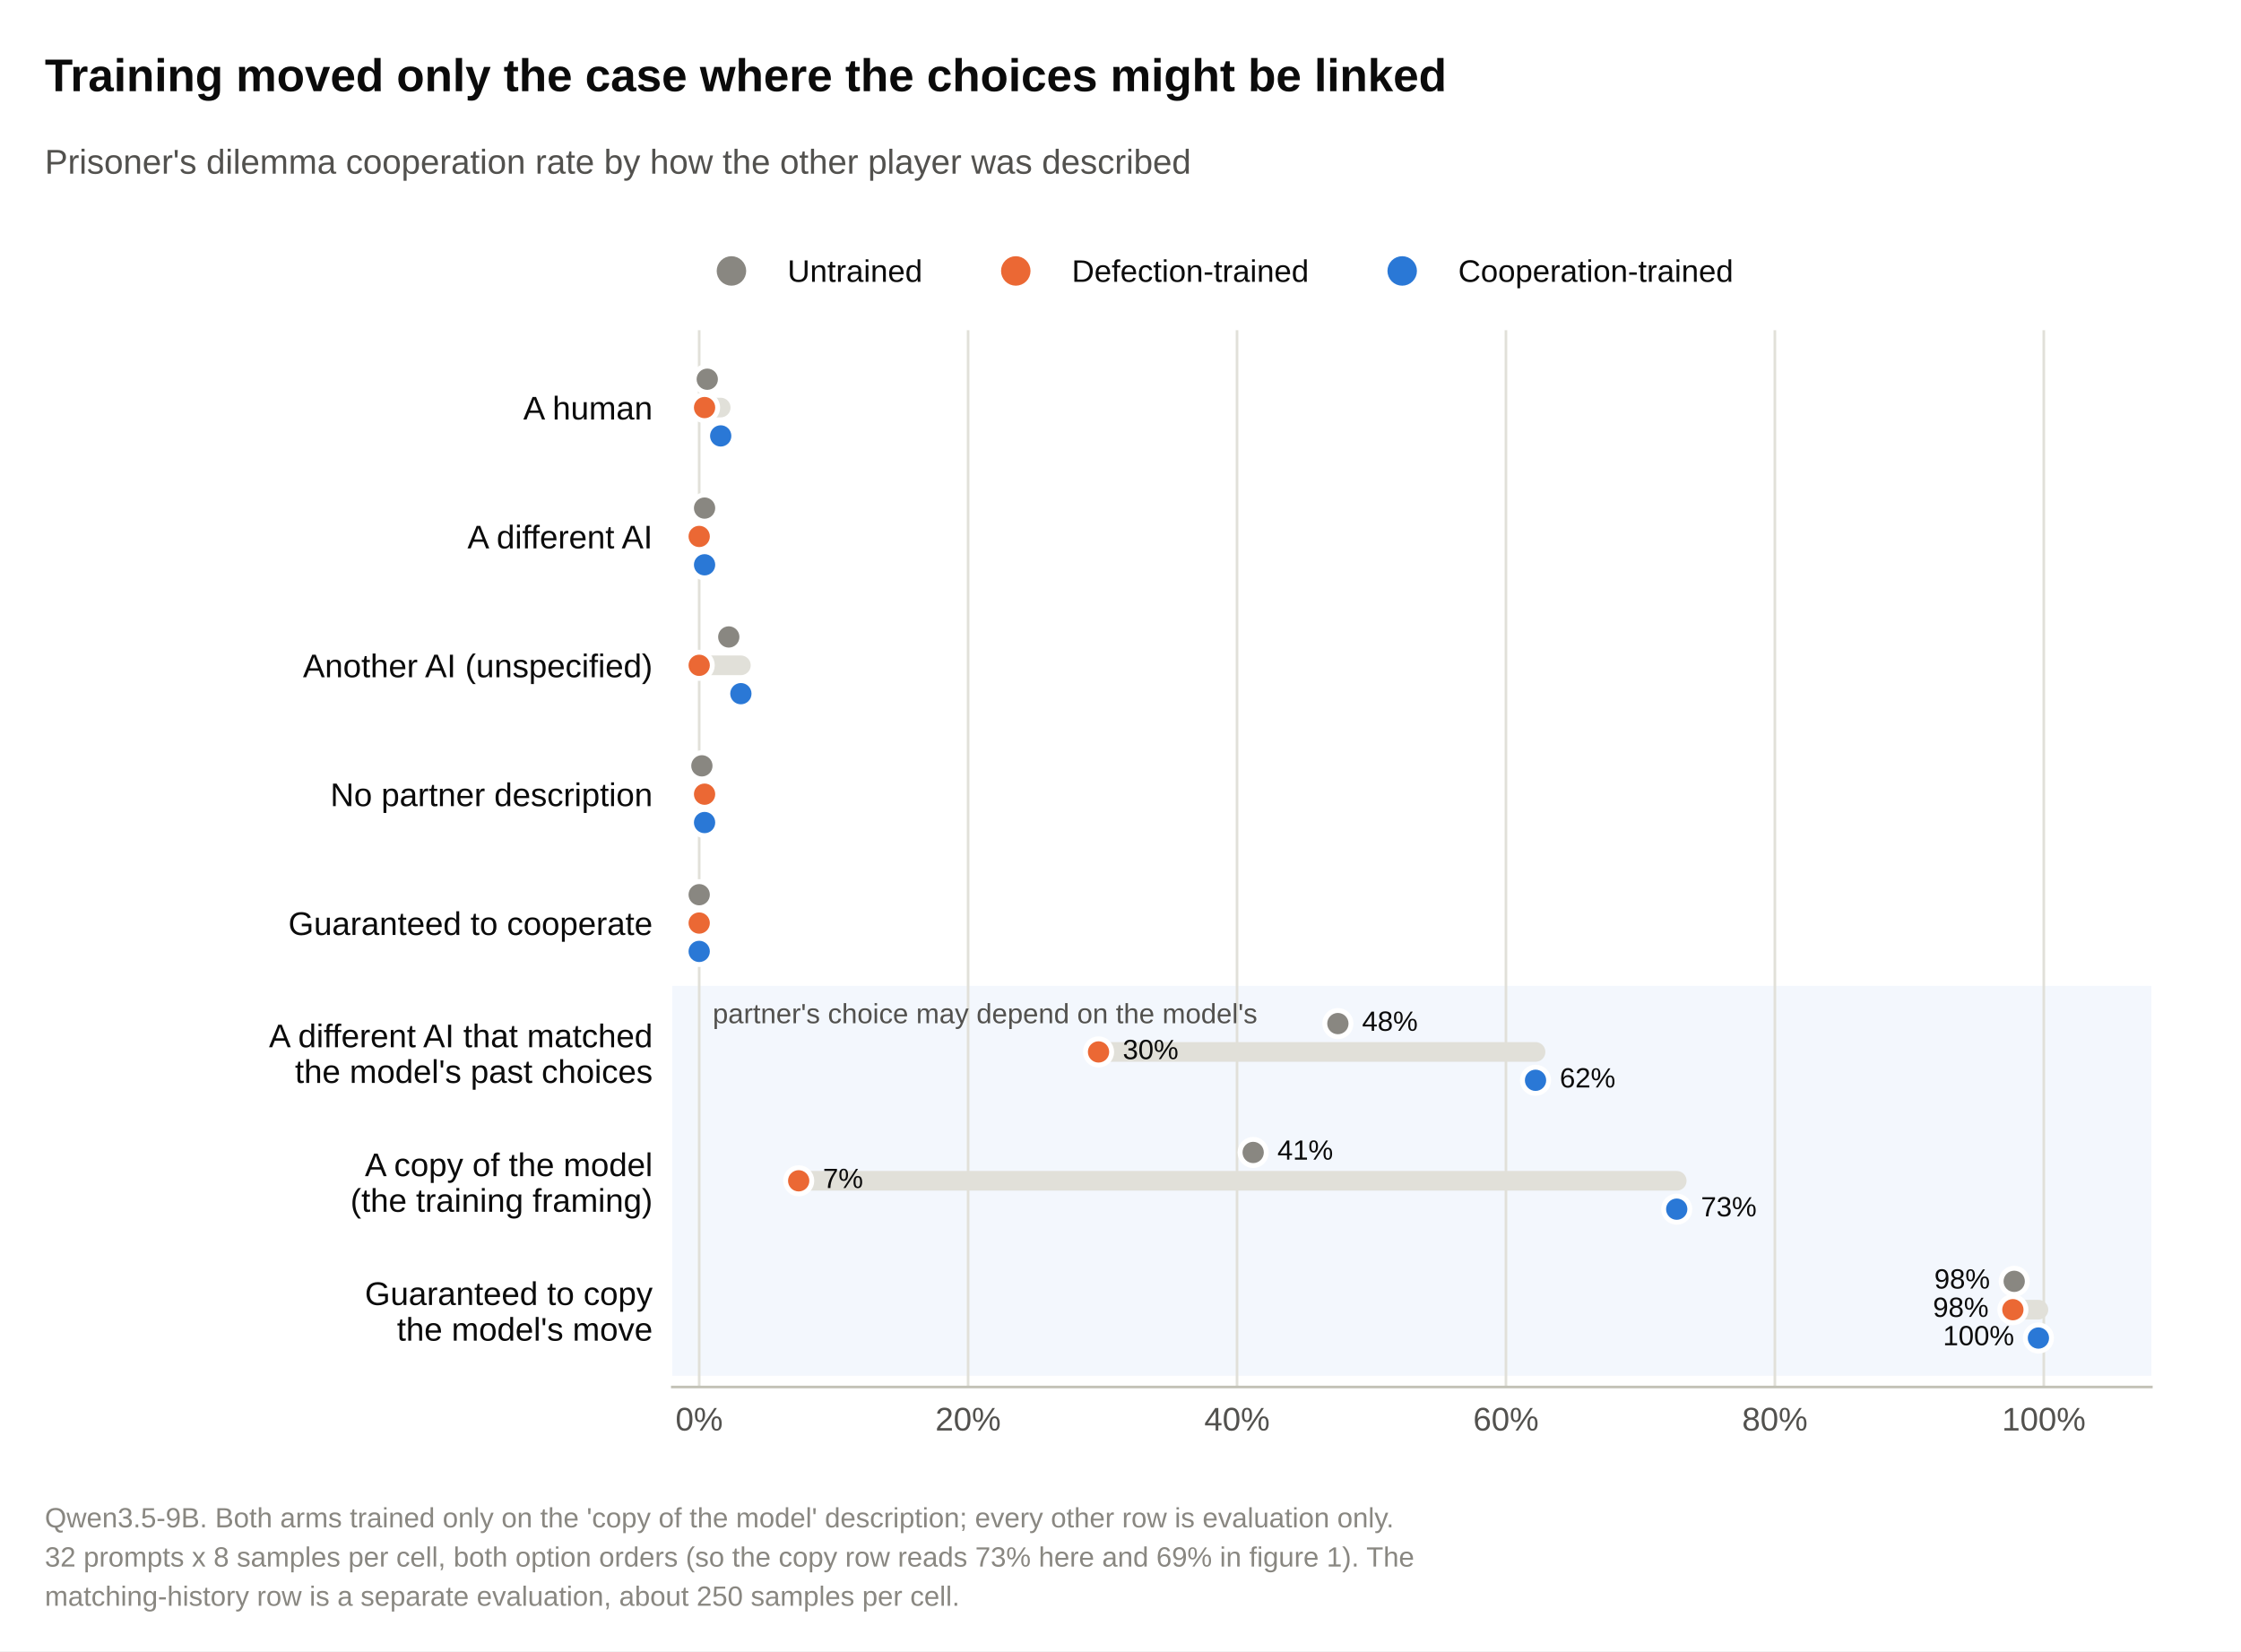
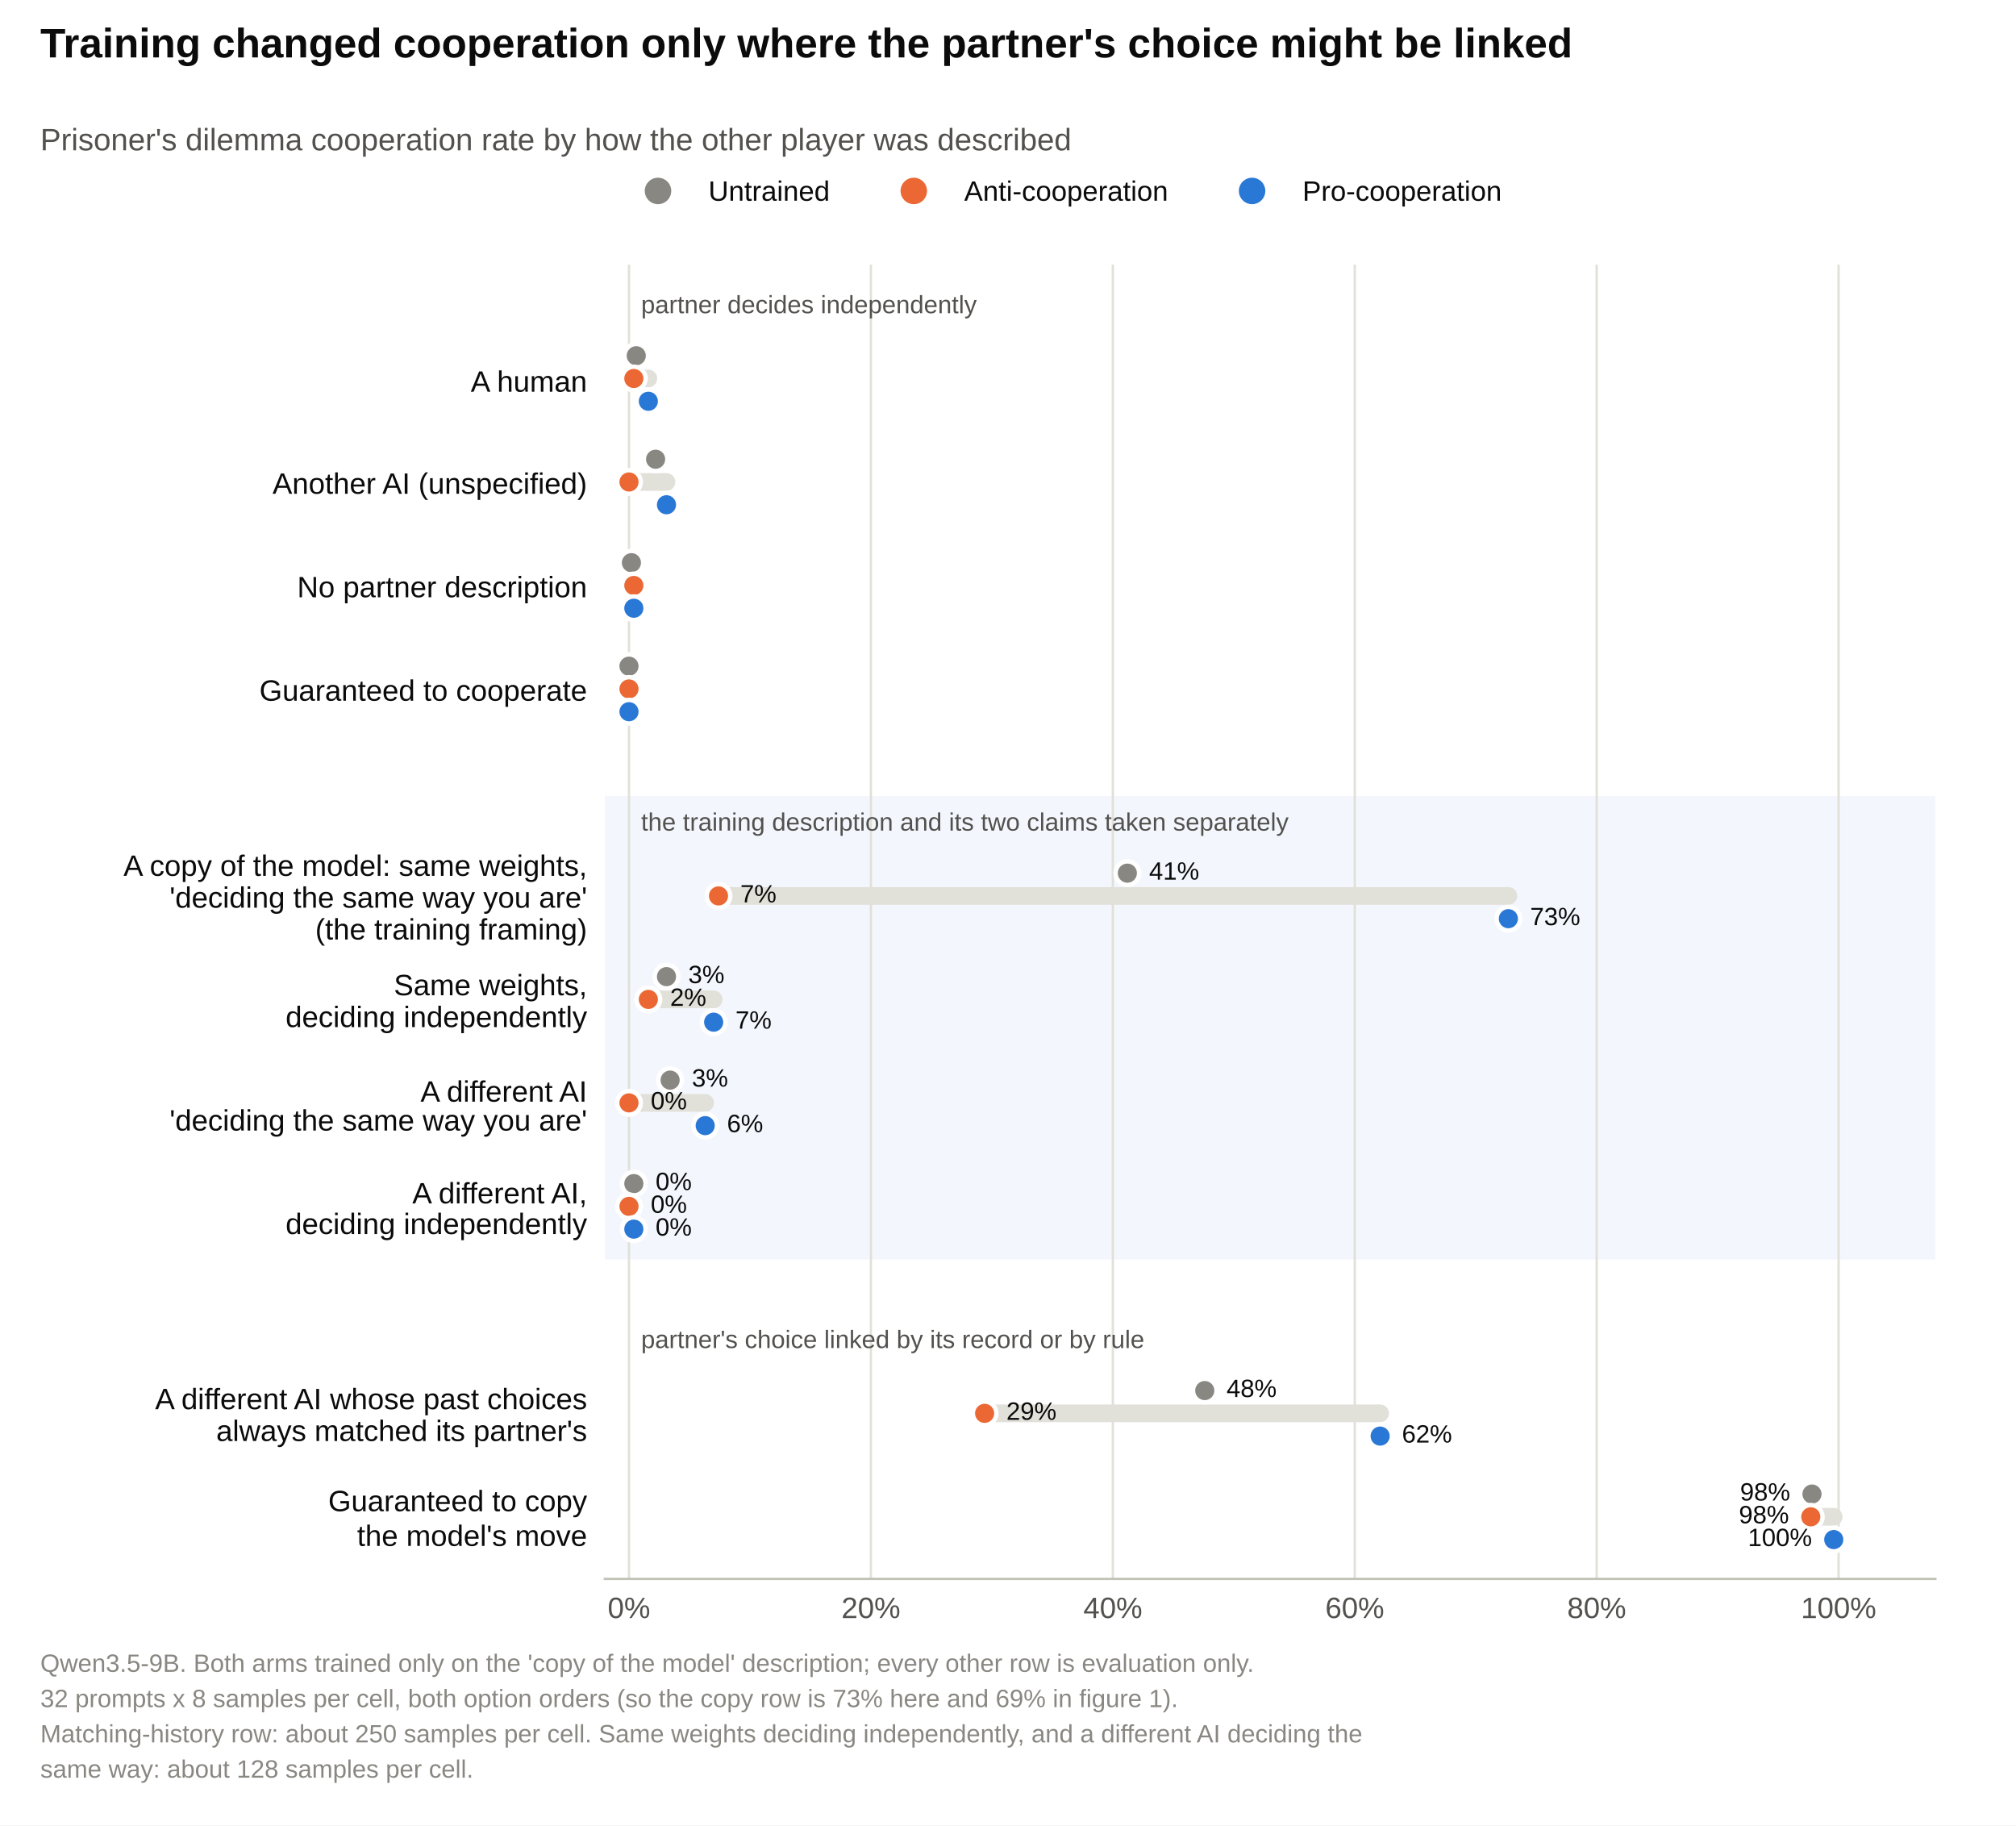
- <svg xmlns="http://www.w3.org/2000/svg" xmlns:xlink="http://www.w3.org/1999/xlink" width="684pt" height="504pt" viewBox="0 0 684 504" version="1.1">
+ <svg xmlns="http://www.w3.org/2000/svg" xmlns:xlink="http://www.w3.org/1999/xlink" width="684pt" height="619.2pt" viewBox="0 0 684 619.2" version="1.1">
  <defs>
    <style type="text/css">*{stroke-linejoin: round; stroke-linecap: butt}</style>
  </defs>
  <g id="figure_1">
    <g id="patch_1">
-       <path d="M 0 504  L 684 504  L 684 0  L 0 0  z " style="fill: #ffffff" />
+       <path d="M 0 619.2  L 684 619.2  L 684 0  L 0 0  z " style="fill: #ffffff" />
    </g>
    <g id="axes_1">
      <g id="patch_2">
-         <path d="M 205.2 423.36  L 656.64 423.36  L 656.64 100.8  L 205.2 100.8  z " style="fill: #ffffff" />
+         <path d="M 205.2 535.608  L 656.64 535.608  L 656.64 89.784  L 205.2 89.784  z " style="fill: #ffffff" />
      </g>
      <g id="patch_3">
-         <path d="M 205.2 301.417  L 656.64 301.417  L 656.64 419.426  L 205.2 419.426  z " clip-path="url(#p12d7ed02b1)" style="fill: #f3f7fd; stroke: #f3f7fd; stroke-linejoin: miter" />
+         <path d="M 205.2 270.571  L 656.64 270.571  L 656.64 426.785  L 205.2 426.785  z " clip-path="url(#pb800f16147)" style="fill: #f3f7fd; stroke: #f3f7fd; stroke-linejoin: miter" />
      </g>
      <g id="matplotlib.axis_1">
        <g id="xtick_1">
          <g id="line2d_1">
-             <path d="M 213.408 423.36  L 213.408 100.8  " clip-path="url(#p12d7ed02b1)" style="fill: none; stroke: #e1e0d9; stroke-width: 0.8; stroke-linecap: square" />
+             <path d="M 213.408 535.608  L 213.408 89.784  " clip-path="url(#pb800f16147)" style="fill: none; stroke: #e1e0d9; stroke-width: 0.8; stroke-linecap: square" />
          </g>
          <g id="line2d_2" />
          <g id="text_1">
-             <text style="font-size: 10px; font-family: 'Liberation Sans'; text-anchor: middle; fill: #52514e" x="213.408" y="436.64" transform="rotate(-0 213.408 436.6403)">0%</text>
+             <text style="font-size: 10px; font-family: 'Liberation Sans'; text-anchor: middle; fill: #52514e" x="213.408" y="548.888" transform="rotate(-0 213.408 548.8883)">0%</text>
          </g>
        </g>
        <g id="xtick_2">
          <g id="line2d_3">
-             <path d="M 295.488 423.36  L 295.488 100.8  " clip-path="url(#p12d7ed02b1)" style="fill: none; stroke: #e1e0d9; stroke-width: 0.8; stroke-linecap: square" />
+             <path d="M 295.488 535.608  L 295.488 89.784  " clip-path="url(#pb800f16147)" style="fill: none; stroke: #e1e0d9; stroke-width: 0.8; stroke-linecap: square" />
          </g>
          <g id="line2d_4" />
          <g id="text_2">
-             <text style="font-size: 10px; font-family: 'Liberation Sans'; text-anchor: middle; fill: #52514e" x="295.488" y="436.64" transform="rotate(-0 295.488 436.6403)">20%</text>
+             <text style="font-size: 10px; font-family: 'Liberation Sans'; text-anchor: middle; fill: #52514e" x="295.488" y="548.888" transform="rotate(-0 295.488 548.8883)">20%</text>
          </g>
        </g>
        <g id="xtick_3">
          <g id="line2d_5">
-             <path d="M 377.568 423.36  L 377.568 100.8  " clip-path="url(#p12d7ed02b1)" style="fill: none; stroke: #e1e0d9; stroke-width: 0.8; stroke-linecap: square" />
+             <path d="M 377.568 535.608  L 377.568 89.784  " clip-path="url(#pb800f16147)" style="fill: none; stroke: #e1e0d9; stroke-width: 0.8; stroke-linecap: square" />
          </g>
          <g id="line2d_6" />
          <g id="text_3">
-             <text style="font-size: 10px; font-family: 'Liberation Sans'; text-anchor: middle; fill: #52514e" x="377.568" y="436.64" transform="rotate(-0 377.568 436.6403)">40%</text>
+             <text style="font-size: 10px; font-family: 'Liberation Sans'; text-anchor: middle; fill: #52514e" x="377.568" y="548.888" transform="rotate(-0 377.568 548.8883)">40%</text>
          </g>
        </g>
        <g id="xtick_4">
          <g id="line2d_7">
-             <path d="M 459.648 423.36  L 459.648 100.8  " clip-path="url(#p12d7ed02b1)" style="fill: none; stroke: #e1e0d9; stroke-width: 0.8; stroke-linecap: square" />
+             <path d="M 459.648 535.608  L 459.648 89.784  " clip-path="url(#pb800f16147)" style="fill: none; stroke: #e1e0d9; stroke-width: 0.8; stroke-linecap: square" />
          </g>
          <g id="line2d_8" />
          <g id="text_4">
-             <text style="font-size: 10px; font-family: 'Liberation Sans'; text-anchor: middle; fill: #52514e" x="459.648" y="436.64" transform="rotate(-0 459.648 436.6403)">60%</text>
+             <text style="font-size: 10px; font-family: 'Liberation Sans'; text-anchor: middle; fill: #52514e" x="459.648" y="548.888" transform="rotate(-0 459.648 548.8883)">60%</text>
          </g>
        </g>
        <g id="xtick_5">
          <g id="line2d_9">
-             <path d="M 541.728 423.36  L 541.728 100.8  " clip-path="url(#p12d7ed02b1)" style="fill: none; stroke: #e1e0d9; stroke-width: 0.8; stroke-linecap: square" />
+             <path d="M 541.728 535.608  L 541.728 89.784  " clip-path="url(#pb800f16147)" style="fill: none; stroke: #e1e0d9; stroke-width: 0.8; stroke-linecap: square" />
          </g>
          <g id="line2d_10" />
          <g id="text_5">
-             <text style="font-size: 10px; font-family: 'Liberation Sans'; text-anchor: middle; fill: #52514e" x="541.728" y="436.64" transform="rotate(-0 541.728 436.6403)">80%</text>
+             <text style="font-size: 10px; font-family: 'Liberation Sans'; text-anchor: middle; fill: #52514e" x="541.728" y="548.888" transform="rotate(-0 541.728 548.8883)">80%</text>
          </g>
        </g>
        <g id="xtick_6">
          <g id="line2d_11">
-             <path d="M 623.808 423.36  L 623.808 100.8  " clip-path="url(#p12d7ed02b1)" style="fill: none; stroke: #e1e0d9; stroke-width: 0.8; stroke-linecap: square" />
+             <path d="M 623.808 535.608  L 623.808 89.784  " clip-path="url(#pb800f16147)" style="fill: none; stroke: #e1e0d9; stroke-width: 0.8; stroke-linecap: square" />
          </g>
          <g id="line2d_12" />
          <g id="text_6">
-             <text style="font-size: 10px; font-family: 'Liberation Sans'; text-anchor: middle; fill: #52514e" x="623.808" y="436.64" transform="rotate(-0 623.808 436.6403)">100%</text>
+             <text style="font-size: 10px; font-family: 'Liberation Sans'; text-anchor: middle; fill: #52514e" x="623.808" y="548.888" transform="rotate(-0 623.808 548.8883)">100%</text>
          </g>
        </g>
      </g>
      <g id="matplotlib.axis_2">
        <g id="ytick_1">
          <g id="line2d_13" />
          <g id="text_7">
-             <text style="font-size: 10px; font-family: 'Liberation Sans'; text-anchor: end; fill: #0b0b0b" x="199.2" y="128.042" transform="rotate(-0 199.2 128.0421)">A human</text>
+             <text style="font-size: 10px; font-family: 'Liberation Sans'; text-anchor: end; fill: #0b0b0b" x="199.2" y="132.884" transform="rotate(-0 199.2 132.8839)">A human</text>
          </g>
        </g>
        <g id="ytick_2">
          <g id="line2d_14" />
          <g id="text_8">
-             <text style="font-size: 10px; font-family: 'Liberation Sans'; text-anchor: end; fill: #0b0b0b" x="199.2" y="167.379" transform="rotate(-0 199.2 167.3787)">A different AI</text>
+             <text style="font-size: 10px; font-family: 'Liberation Sans'; text-anchor: end; fill: #0b0b0b" x="199.2" y="167.494" transform="rotate(-0 199.2 167.494)">Another AI (unspecified)</text>
          </g>
        </g>
        <g id="ytick_3">
          <g id="line2d_15" />
          <g id="text_9">
-             <text style="font-size: 10px; font-family: 'Liberation Sans'; text-anchor: end; fill: #0b0b0b" x="199.2" y="206.715" transform="rotate(-0 199.2 206.7153)">Another AI (unspecified)</text>
+             <text style="font-size: 10px; font-family: 'Liberation Sans'; text-anchor: end; fill: #0b0b0b" x="199.2" y="202.598" transform="rotate(-0 199.2 202.5983)">No partner description</text>
          </g>
        </g>
        <g id="ytick_4">
          <g id="line2d_16" />
          <g id="text_10">
-             <text style="font-size: 10px; font-family: 'Liberation Sans'; text-anchor: end; fill: #0b0b0b" x="199.2" y="246.052" transform="rotate(-0 199.2 246.0518)">No partner description</text>
+             <text style="font-size: 10px; font-family: 'Liberation Sans'; text-anchor: end; fill: #0b0b0b" x="199.2" y="237.703" transform="rotate(-0 199.2 237.7025)">Guaranteed to cooperate</text>
          </g>
        </g>
        <g id="ytick_5">
          <g id="line2d_17" />
          <g id="text_11">
-             <text style="font-size: 10px; font-family: 'Liberation Sans'; text-anchor: end; fill: #0b0b0b" x="199.2" y="285.388" transform="rotate(-0 199.2 285.3884)">Guaranteed to cooperate</text>
+             <text style="font-size: 10px; font-family: 'Liberation Sans'; fill: #0b0b0b" transform="translate(41.90469 297.1185)">A copy of the model: same weights,</text>
+             <text style="font-size: 10px; font-family: 'Liberation Sans'; fill: #0b0b0b" transform="translate(57.53437 307.911)">'deciding the same way you are'</text>
+             <text style="font-size: 10px; font-family: 'Liberation Sans'; fill: #0b0b0b" transform="translate(106.9469 318.7035)">(the training framing)</text>
          </g>
        </g>
        <g id="ytick_6">
          <g id="line2d_18" />
          <g id="text_12">
-             <text style="font-size: 10px; font-family: 'Liberation Sans'; fill: #0b0b0b" transform="translate(82.09375 319.6579)">A different AI that matched</text>
-             <text style="font-size: 10px; font-family: 'Liberation Sans'; fill: #0b0b0b" transform="translate(90.01719 330.5417)">the model's past choices</text>
+             <text style="font-size: 10px; font-family: 'Liberation Sans'; fill: #0b0b0b" transform="translate(133.6172 337.619)">Same weights,</text>
+             <text style="font-size: 10px; font-family: 'Liberation Sans'; fill: #0b0b0b" transform="translate(96.90313 348.4115)">deciding independently</text>
          </g>
        </g>
        <g id="ytick_7">
          <g id="line2d_19" />
          <g id="text_13">
-             <text style="font-size: 10px; font-family: 'Liberation Sans'; fill: #0b0b0b" transform="translate(111.3734 358.9945)">A copy of the model</text>
-             <text style="font-size: 10px; font-family: 'Liberation Sans'; fill: #0b0b0b" transform="translate(106.9469 369.8783)">(the training framing)</text>
+             <text style="font-size: 10px; font-family: 'Liberation Sans'; fill: #0b0b0b" transform="translate(142.6797 373.7116)">A different AI</text>
+             <text style="font-size: 10px; font-family: 'Liberation Sans'; fill: #0b0b0b" transform="translate(57.53437 383.5158)">'deciding the same way you are'</text>
          </g>
        </g>
        <g id="ytick_8">
          <g id="line2d_20" />
          <g id="text_14">
-             <text style="font-size: 10px; font-family: 'Liberation Sans'; fill: #0b0b0b" transform="translate(111.3703 398.331)">Guaranteed to copy</text>
-             <text style="font-size: 10px; font-family: 'Liberation Sans'; fill: #0b0b0b" transform="translate(121.1484 409.2148)">the model's move</text>
-           </g>
-         </g>
-       </g>
-       <g id="line2d_21">
-         <path d="M 215.05 124.402  L 219.974 124.402  " clip-path="url(#p12d7ed02b1)" style="fill: none; stroke: #e1e0d9; stroke-width: 6; stroke-linecap: round" />
-       </g>
-       <g id="line2d_22">
-         <path d="M 213.408 163.739  L 215.05 163.739  " clip-path="url(#p12d7ed02b1)" style="fill: none; stroke: #e1e0d9; stroke-width: 6; stroke-linecap: round" />
+             <text style="font-size: 10px; font-family: 'Liberation Sans'; fill: #0b0b0b" transform="translate(139.9016 408.2252)">A different AI,</text>
+             <text style="font-size: 10px; font-family: 'Liberation Sans'; fill: #0b0b0b" transform="translate(96.90313 418.62)">deciding independently</text>
+           </g>
+         </g>
+         <g id="ytick_9">
+           <g id="line2d_21" />
+           <g id="text_15">
+             <text style="font-size: 10px; font-family: 'Liberation Sans'; fill: #0b0b0b" transform="translate(52.63594 478.036)">A different AI whose past choices</text>
+             <text style="font-size: 10px; font-family: 'Liberation Sans'; fill: #0b0b0b" transform="translate(73.35781 488.8285)">always matched its partner's</text>
+           </g>
+         </g>
+         <g id="ytick_10">
+           <g id="line2d_22" />
+           <g id="text_16">
+             <text style="font-size: 10px; font-family: 'Liberation Sans'; fill: #0b0b0b" transform="translate(111.3703 512.6462)">Guaranteed to copy</text>
+             <text style="font-size: 10px; font-family: 'Liberation Sans'; fill: #0b0b0b" transform="translate(121.1484 524.4269)">the model's move</text>
+           </g>
+         </g>
      </g>
      <g id="line2d_23">
-         <path d="M 213.408 203.075  L 226.13 203.075  " clip-path="url(#p12d7ed02b1)" style="fill: none; stroke: #e1e0d9; stroke-width: 6; stroke-linecap: round" />
+         <path d="M 215.05 128.399  L 219.974 128.399  " clip-path="url(#pb800f16147)" style="fill: none; stroke: #e1e0d9; stroke-width: 6; stroke-linecap: round" />
      </g>
      <g id="line2d_24">
-         <path d="M 214.229 242.412  L 215.05 242.412  " clip-path="url(#p12d7ed02b1)" style="fill: none; stroke: #e1e0d9; stroke-width: 6; stroke-linecap: round" />
+         <path d="M 213.408 163.503  L 226.13 163.503  " clip-path="url(#pb800f16147)" style="fill: none; stroke: #e1e0d9; stroke-width: 6; stroke-linecap: round" />
      </g>
      <g id="line2d_25">
-         <path d="M 213.408 281.748  L 213.408 281.748  " clip-path="url(#p12d7ed02b1)" style="fill: none; stroke: #e1e0d9; stroke-width: 6; stroke-linecap: round" />
+         <path d="M 214.229 198.607  L 215.05 198.607  " clip-path="url(#pb800f16147)" style="fill: none; stroke: #e1e0d9; stroke-width: 6; stroke-linecap: round" />
      </g>
      <g id="line2d_26">
-         <path d="M 335.297 321.085  L 468.677 321.085  " clip-path="url(#p12d7ed02b1)" style="fill: none; stroke: #e1e0d9; stroke-width: 6; stroke-linecap: round" />
+         <path d="M 213.408 233.711  L 213.408 233.711  " clip-path="url(#pb800f16147)" style="fill: none; stroke: #e1e0d9; stroke-width: 6; stroke-linecap: round" />
      </g>
      <g id="line2d_27">
-         <path d="M 243.778 360.421  L 511.769 360.421  " clip-path="url(#p12d7ed02b1)" style="fill: none; stroke: #e1e0d9; stroke-width: 6; stroke-linecap: round" />
+         <path d="M 243.778 303.92  L 511.769 303.92  " clip-path="url(#pb800f16147)" style="fill: none; stroke: #e1e0d9; stroke-width: 6; stroke-linecap: round" />
      </g>
      <g id="line2d_28">
-         <path d="M 614.369 399.758  L 622.166 399.758  " clip-path="url(#p12d7ed02b1)" style="fill: none; stroke: #e1e0d9; stroke-width: 6; stroke-linecap: round" />
+         <path d="M 219.974 339.024  L 242.136 339.024  " clip-path="url(#pb800f16147)" style="fill: none; stroke: #e1e0d9; stroke-width: 6; stroke-linecap: round" />
+       </g>
+       <g id="line2d_29">
+         <path d="M 213.408 374.128  L 239.263 374.128  " clip-path="url(#pb800f16147)" style="fill: none; stroke: #e1e0d9; stroke-width: 6; stroke-linecap: round" />
+       </g>
+       <g id="line2d_30">
+         <path d="M 213.408 409.233  L 215.05 409.233  " clip-path="url(#pb800f16147)" style="fill: none; stroke: #e1e0d9; stroke-width: 6; stroke-linecap: round" />
+       </g>
+       <g id="line2d_31">
+         <path d="M 334.066 479.441  L 468.266 479.441  " clip-path="url(#pb800f16147)" style="fill: none; stroke: #e1e0d9; stroke-width: 6; stroke-linecap: round" />
+       </g>
+       <g id="line2d_32">
+         <path d="M 614.369 514.545  L 622.166 514.545  " clip-path="url(#pb800f16147)" style="fill: none; stroke: #e1e0d9; stroke-width: 6; stroke-linecap: round" />
      </g>
      <g id="patch_4">
-         <path d="M 205.2 423.36  L 656.64 423.36  " style="fill: none; stroke: #c3c2b7; stroke-width: 0.8; stroke-linejoin: miter; stroke-linecap: square" />
-       </g>
-       <g id="line2d_29">
-         <defs>
-           <path id="m4d1e5e8b49" d="M 0 4  C 1.061 4 2.078 3.579 2.828 2.828  C 3.579 2.078 4 1.061 4 0  C 4 -1.061 3.579 -2.078 2.828 -2.828  C 2.078 -3.579 1.061 -4 0 -4  C -1.061 -4 -2.078 -3.579 -2.828 -2.828  C -3.579 -2.078 -4 -1.061 -4 0  C -4 1.061 -3.579 2.078 -2.828 2.828  C -2.078 3.579 -1.061 4 0 4  z " style="stroke: #ffffff; stroke-width: 1.5" />
-         </defs>
-         <g clip-path="url(#p12d7ed02b1)">
-           <use xlink:href="#m4d1e5e8b49" x="215.87" y="115.748" style="fill: #898781; stroke: #ffffff; stroke-width: 1.5" />
-         </g>
-       </g>
-       <g id="line2d_30">
-         <defs>
-           <path id="mcd4f2240dc" d="M 0 4  C 1.061 4 2.078 3.579 2.828 2.828  C 3.579 2.078 4 1.061 4 0  C 4 -1.061 3.579 -2.078 2.828 -2.828  C 2.078 -3.579 1.061 -4 0 -4  C -1.061 -4 -2.078 -3.579 -2.828 -2.828  C -3.579 -2.078 -4 -1.061 -4 0  C -4 1.061 -3.579 2.078 -2.828 2.828  C -2.078 3.579 -1.061 4 0 4  z " style="stroke: #ffffff; stroke-width: 1.5" />
-         </defs>
-         <g clip-path="url(#p12d7ed02b1)">
-           <use xlink:href="#mcd4f2240dc" x="215.05" y="124.402" style="fill: #eb6834; stroke: #ffffff; stroke-width: 1.5" />
-         </g>
-       </g>
-       <g id="line2d_31">
-         <defs>
-           <path id="me29f350546" d="M 0 4  C 1.061 4 2.078 3.579 2.828 2.828  C 3.579 2.078 4 1.061 4 0  C 4 -1.061 3.579 -2.078 2.828 -2.828  C 2.078 -3.579 1.061 -4 0 -4  C -1.061 -4 -2.078 -3.579 -2.828 -2.828  C -3.579 -2.078 -4 -1.061 -4 0  C -4 1.061 -3.579 2.078 -2.828 2.828  C -2.078 3.579 -1.061 4 0 4  z " style="stroke: #ffffff; stroke-width: 1.5" />
-         </defs>
-         <g clip-path="url(#p12d7ed02b1)">
-           <use xlink:href="#me29f350546" x="219.974" y="133.056" style="fill: #2a78d6; stroke: #ffffff; stroke-width: 1.5" />
-         </g>
-       </g>
-       <g id="line2d_32">
-         <g clip-path="url(#p12d7ed02b1)">
-           <use xlink:href="#m4d1e5e8b49" x="215.05" y="155.084" style="fill: #898781; stroke: #ffffff; stroke-width: 1.5" />
-         </g>
+         <path d="M 205.2 535.608  L 656.64 535.608  " style="fill: none; stroke: #c3c2b7; stroke-width: 0.8; stroke-linejoin: miter; stroke-linecap: square" />
+       </g>
+       <g id="text_17">
+         <text style="font-size: 8.5px; font-family: 'Liberation Sans'; text-anchor: start; fill: #52514e" x="217.512" y="106.249" transform="rotate(-0 217.512 106.2494)">partner decides independently</text>
      </g>
      <g id="line2d_33">
-         <g clip-path="url(#p12d7ed02b1)">
-           <use xlink:href="#mcd4f2240dc" x="213.408" y="163.739" style="fill: #eb6834; stroke: #ffffff; stroke-width: 1.5" />
+         <defs>
+           <path id="mb1b626492d" d="M 0 4  C 1.061 4 2.078 3.579 2.828 2.828  C 3.579 2.078 4 1.061 4 0  C 4 -1.061 3.579 -2.078 2.828 -2.828  C 2.078 -3.579 1.061 -4 0 -4  C -1.061 -4 -2.078 -3.579 -2.828 -2.828  C -3.579 -2.078 -4 -1.061 -4 0  C -4 1.061 -3.579 2.078 -2.828 2.828  C -2.078 3.579 -1.061 4 0 4  z " style="stroke: #ffffff; stroke-width: 1.5" />
+         </defs>
+         <g clip-path="url(#pb800f16147)">
+           <use xlink:href="#mb1b626492d" x="215.87" y="120.676" style="fill: #898781; stroke: #ffffff; stroke-width: 1.5" />
        </g>
      </g>
      <g id="line2d_34">
-         <g clip-path="url(#p12d7ed02b1)">
-           <use xlink:href="#me29f350546" x="215.05" y="172.393" style="fill: #2a78d6; stroke: #ffffff; stroke-width: 1.5" />
+         <defs>
+           <path id="md79e384213" d="M 0 4  C 1.061 4 2.078 3.579 2.828 2.828  C 3.579 2.078 4 1.061 4 0  C 4 -1.061 3.579 -2.078 2.828 -2.828  C 2.078 -3.579 1.061 -4 0 -4  C -1.061 -4 -2.078 -3.579 -2.828 -2.828  C -3.579 -2.078 -4 -1.061 -4 0  C -4 1.061 -3.579 2.078 -2.828 2.828  C -2.078 3.579 -1.061 4 0 4  z " style="stroke: #ffffff; stroke-width: 1.5" />
+         </defs>
+         <g clip-path="url(#pb800f16147)">
+           <use xlink:href="#md79e384213" x="215.05" y="128.399" style="fill: #eb6834; stroke: #ffffff; stroke-width: 1.5" />
        </g>
      </g>
      <g id="line2d_35">
-         <g clip-path="url(#p12d7ed02b1)">
-           <use xlink:href="#m4d1e5e8b49" x="222.437" y="194.421" style="fill: #898781; stroke: #ffffff; stroke-width: 1.5" />
+         <defs>
+           <path id="mddb025d298" d="M 0 4  C 1.061 4 2.078 3.579 2.828 2.828  C 3.579 2.078 4 1.061 4 0  C 4 -1.061 3.579 -2.078 2.828 -2.828  C 2.078 -3.579 1.061 -4 0 -4  C -1.061 -4 -2.078 -3.579 -2.828 -2.828  C -3.579 -2.078 -4 -1.061 -4 0  C -4 1.061 -3.579 2.078 -2.828 2.828  C -2.078 3.579 -1.061 4 0 4  z " style="stroke: #ffffff; stroke-width: 1.5" />
+         </defs>
+         <g clip-path="url(#pb800f16147)">
+           <use xlink:href="#mddb025d298" x="219.974" y="136.122" style="fill: #2a78d6; stroke: #ffffff; stroke-width: 1.5" />
        </g>
      </g>
      <g id="line2d_36">
-         <g clip-path="url(#p12d7ed02b1)">
-           <use xlink:href="#mcd4f2240dc" x="213.408" y="203.075" style="fill: #eb6834; stroke: #ffffff; stroke-width: 1.5" />
+         <g clip-path="url(#pb800f16147)">
+           <use xlink:href="#mb1b626492d" x="222.437" y="155.78" style="fill: #898781; stroke: #ffffff; stroke-width: 1.5" />
        </g>
      </g>
      <g id="line2d_37">
-         <g clip-path="url(#p12d7ed02b1)">
-           <use xlink:href="#me29f350546" x="226.13" y="211.729" style="fill: #2a78d6; stroke: #ffffff; stroke-width: 1.5" />
+         <g clip-path="url(#pb800f16147)">
+           <use xlink:href="#md79e384213" x="213.408" y="163.503" style="fill: #eb6834; stroke: #ffffff; stroke-width: 1.5" />
        </g>
      </g>
      <g id="line2d_38">
-         <g clip-path="url(#p12d7ed02b1)">
-           <use xlink:href="#m4d1e5e8b49" x="214.229" y="233.758" style="fill: #898781; stroke: #ffffff; stroke-width: 1.5" />
+         <g clip-path="url(#pb800f16147)">
+           <use xlink:href="#mddb025d298" x="226.13" y="171.226" style="fill: #2a78d6; stroke: #ffffff; stroke-width: 1.5" />
        </g>
      </g>
      <g id="line2d_39">
-         <g clip-path="url(#p12d7ed02b1)">
-           <use xlink:href="#mcd4f2240dc" x="215.05" y="242.412" style="fill: #eb6834; stroke: #ffffff; stroke-width: 1.5" />
+         <g clip-path="url(#pb800f16147)">
+           <use xlink:href="#mb1b626492d" x="214.229" y="190.884" style="fill: #898781; stroke: #ffffff; stroke-width: 1.5" />
        </g>
      </g>
      <g id="line2d_40">
-         <g clip-path="url(#p12d7ed02b1)">
-           <use xlink:href="#me29f350546" x="215.05" y="251.066" style="fill: #2a78d6; stroke: #ffffff; stroke-width: 1.5" />
+         <g clip-path="url(#pb800f16147)">
+           <use xlink:href="#md79e384213" x="215.05" y="198.607" style="fill: #eb6834; stroke: #ffffff; stroke-width: 1.5" />
        </g>
      </g>
      <g id="line2d_41">
-         <g clip-path="url(#p12d7ed02b1)">
-           <use xlink:href="#m4d1e5e8b49" x="213.408" y="273.094" style="fill: #898781; stroke: #ffffff; stroke-width: 1.5" />
+         <g clip-path="url(#pb800f16147)">
+           <use xlink:href="#mddb025d298" x="215.05" y="206.33" style="fill: #2a78d6; stroke: #ffffff; stroke-width: 1.5" />
        </g>
      </g>
      <g id="line2d_42">
-         <g clip-path="url(#p12d7ed02b1)">
-           <use xlink:href="#mcd4f2240dc" x="213.408" y="281.748" style="fill: #eb6834; stroke: #ffffff; stroke-width: 1.5" />
+         <g clip-path="url(#pb800f16147)">
+           <use xlink:href="#mb1b626492d" x="213.408" y="225.988" style="fill: #898781; stroke: #ffffff; stroke-width: 1.5" />
        </g>
      </g>
      <g id="line2d_43">
-         <g clip-path="url(#p12d7ed02b1)">
-           <use xlink:href="#me29f350546" x="213.408" y="290.402" style="fill: #2a78d6; stroke: #ffffff; stroke-width: 1.5" />
+         <g clip-path="url(#pb800f16147)">
+           <use xlink:href="#md79e384213" x="213.408" y="233.711" style="fill: #eb6834; stroke: #ffffff; stroke-width: 1.5" />
        </g>
      </g>
      <g id="line2d_44">
-         <g clip-path="url(#p12d7ed02b1)">
-           <use xlink:href="#m4d1e5e8b49" x="408.348" y="312.431" style="fill: #898781; stroke: #ffffff; stroke-width: 1.5" />
-         </g>
+         <g clip-path="url(#pb800f16147)">
+           <use xlink:href="#mddb025d298" x="213.408" y="241.434" style="fill: #2a78d6; stroke: #ffffff; stroke-width: 1.5" />
+         </g>
+       </g>
+       <g id="text_18">
+         <text style="font-size: 8.5px; font-family: 'Liberation Sans'; text-anchor: start; fill: #52514e" x="217.512" y="281.771" transform="rotate(-0 217.512 281.7707)">the training description and its two claims taken separately</text>
      </g>
      <g id="line2d_45">
-         <g clip-path="url(#p12d7ed02b1)">
-           <use xlink:href="#mcd4f2240dc" x="335.297" y="321.085" style="fill: #eb6834; stroke: #ffffff; stroke-width: 1.5" />
+         <g clip-path="url(#pb800f16147)">
+           <use xlink:href="#mb1b626492d" x="382.493" y="296.197" style="fill: #898781; stroke: #ffffff; stroke-width: 1.5" />
        </g>
      </g>
      <g id="line2d_46">
-         <g clip-path="url(#p12d7ed02b1)">
-           <use xlink:href="#me29f350546" x="468.677" y="329.739" style="fill: #2a78d6; stroke: #ffffff; stroke-width: 1.5" />
-         </g>
-       </g>
-       <g id="text_15">
-         <text style="font-size: 8.5px; font-family: 'Liberation Sans'; text-anchor: start; fill: #0b0b0b" x="415.735" y="314.631" transform="rotate(-0 415.7352 314.6305)">48%</text>
-       </g>
-       <g id="text_16">
-         <text style="font-size: 8.5px; font-family: 'Liberation Sans'; text-anchor: start; fill: #0b0b0b" x="342.684" y="323.285" transform="rotate(-0 342.684 323.2846)">30%</text>
-       </g>
-       <g id="text_17">
-         <text style="font-size: 8.5px; font-family: 'Liberation Sans'; text-anchor: start; fill: #0b0b0b" x="476.064" y="331.939" transform="rotate(-0 476.064 331.9386)">62%</text>
+         <g clip-path="url(#pb800f16147)">
+           <use xlink:href="#md79e384213" x="243.778" y="303.92" style="fill: #eb6834; stroke: #ffffff; stroke-width: 1.5" />
+         </g>
      </g>
      <g id="line2d_47">
-         <g clip-path="url(#p12d7ed02b1)">
-           <use xlink:href="#m4d1e5e8b49" x="382.493" y="351.767" style="fill: #898781; stroke: #ffffff; stroke-width: 1.5" />
-         </g>
+         <g clip-path="url(#pb800f16147)">
+           <use xlink:href="#mddb025d298" x="511.769" y="311.643" style="fill: #2a78d6; stroke: #ffffff; stroke-width: 1.5" />
+         </g>
+       </g>
+       <g id="text_19">
+         <text style="font-size: 8.5px; font-family: 'Liberation Sans'; text-anchor: start; fill: #0b0b0b" x="389.88" y="298.397" transform="rotate(-0 389.88 298.3967)">41%</text>
+       </g>
+       <g id="text_20">
+         <text style="font-size: 8.5px; font-family: 'Liberation Sans'; text-anchor: start; fill: #0b0b0b" x="251.165" y="306.12" transform="rotate(-0 251.1648 306.1196)">7%</text>
+       </g>
+       <g id="text_21">
+         <text style="font-size: 8.5px; font-family: 'Liberation Sans'; text-anchor: start; fill: #0b0b0b" x="519.156" y="313.843" transform="rotate(-0 519.156 313.8426)">73%</text>
      </g>
      <g id="line2d_48">
-         <g clip-path="url(#p12d7ed02b1)">
-           <use xlink:href="#mcd4f2240dc" x="243.778" y="360.421" style="fill: #eb6834; stroke: #ffffff; stroke-width: 1.5" />
+         <g clip-path="url(#pb800f16147)">
+           <use xlink:href="#mb1b626492d" x="226.13" y="331.301" style="fill: #898781; stroke: #ffffff; stroke-width: 1.5" />
        </g>
      </g>
      <g id="line2d_49">
-         <g clip-path="url(#p12d7ed02b1)">
-           <use xlink:href="#me29f350546" x="511.769" y="369.076" style="fill: #2a78d6; stroke: #ffffff; stroke-width: 1.5" />
-         </g>
-       </g>
-       <g id="text_18">
-         <text style="font-size: 8.5px; font-family: 'Liberation Sans'; text-anchor: start; fill: #0b0b0b" x="389.88" y="353.967" transform="rotate(-0 389.88 353.9671)">41%</text>
-       </g>
-       <g id="text_19">
-         <text style="font-size: 8.5px; font-family: 'Liberation Sans'; text-anchor: start; fill: #0b0b0b" x="251.165" y="362.621" transform="rotate(-0 251.1648 362.6212)">7%</text>
-       </g>
-       <g id="text_20">
-         <text style="font-size: 8.5px; font-family: 'Liberation Sans'; text-anchor: start; fill: #0b0b0b" x="519.156" y="371.275" transform="rotate(-0 519.156 371.2752)">73%</text>
+         <g clip-path="url(#pb800f16147)">
+           <use xlink:href="#md79e384213" x="219.974" y="339.024" style="fill: #eb6834; stroke: #ffffff; stroke-width: 1.5" />
+         </g>
      </g>
      <g id="line2d_50">
-         <g clip-path="url(#p12d7ed02b1)">
-           <use xlink:href="#m4d1e5e8b49" x="614.779" y="391.104" style="fill: #898781; stroke: #ffffff; stroke-width: 1.5" />
-         </g>
+         <g clip-path="url(#pb800f16147)">
+           <use xlink:href="#mddb025d298" x="242.136" y="346.747" style="fill: #2a78d6; stroke: #ffffff; stroke-width: 1.5" />
+         </g>
+       </g>
+       <g id="text_22">
+         <text style="font-size: 8.5px; font-family: 'Liberation Sans'; text-anchor: start; fill: #0b0b0b" x="233.518" y="333.501" transform="rotate(-0 233.5176 333.501)">3%</text>
+       </g>
+       <g id="text_23">
+         <text style="font-size: 8.5px; font-family: 'Liberation Sans'; text-anchor: start; fill: #0b0b0b" x="227.362" y="341.224" transform="rotate(-0 227.3616 341.2239)">2%</text>
+       </g>
+       <g id="text_24">
+         <text style="font-size: 8.5px; font-family: 'Liberation Sans'; text-anchor: start; fill: #0b0b0b" x="249.523" y="348.947" transform="rotate(-0 249.5232 348.9468)">7%</text>
      </g>
      <g id="line2d_51">
-         <g clip-path="url(#p12d7ed02b1)">
-           <use xlink:href="#mcd4f2240dc" x="614.369" y="399.758" style="fill: #eb6834; stroke: #ffffff; stroke-width: 1.5" />
+         <g clip-path="url(#pb800f16147)">
+           <use xlink:href="#mb1b626492d" x="227.362" y="366.406" style="fill: #898781; stroke: #ffffff; stroke-width: 1.5" />
        </g>
      </g>
      <g id="line2d_52">
-         <g clip-path="url(#p12d7ed02b1)">
-           <use xlink:href="#me29f350546" x="622.166" y="408.412" style="fill: #2a78d6; stroke: #ffffff; stroke-width: 1.5" />
-         </g>
-       </g>
-       <g id="text_21">
-         <text style="font-size: 8.5px; font-family: 'Liberation Sans'; text-anchor: end; fill: #0b0b0b" x="607.392" y="393.304" transform="rotate(-0 607.392 393.3037)">98%</text>
-       </g>
-       <g id="text_22">
-         <text style="font-size: 8.5px; font-family: 'Liberation Sans'; text-anchor: end; fill: #0b0b0b" x="606.982" y="401.958" transform="rotate(-0 606.9816 401.9578)">98%</text>
-       </g>
-       <g id="text_23">
-         <text style="font-size: 8.5px; font-family: 'Liberation Sans'; text-anchor: end; fill: #0b0b0b" x="614.779" y="410.612" transform="rotate(-0 614.7792 410.6118)">100%</text>
-       </g>
-       <g id="text_24">
-         <text style="font-size: 8.5px; font-family: 'Liberation Sans'; text-anchor: start; fill: #52514e" x="217.512" y="312.325" transform="rotate(-0 217.512 312.3252)">partner's choice may depend on the model's</text>
-       </g>
-     </g>
-     <g id="text_25">
-       <text style="font-weight: 700; font-size: 14px; font-family: 'Liberation Sans'; text-anchor: start; fill: #0b0b0b" x="13.68" y="27.832" transform="rotate(-0 13.68 27.83238)">Training moved only the case where the choices might be linked</text>
-     </g>
-     <g id="text_26">
-       <text style="font-size: 10.5px; font-family: 'Liberation Sans'; text-anchor: start; fill: #52514e" x="13.68" y="53.004" transform="rotate(-0 13.68 53.00429)">Prisoner's dilemma cooperation rate by how the other player was described</text>
-     </g>
-     <g id="text_27">
-       <text style="font-size: 8.5px; font-family: 'Liberation Sans'; fill: #898781" transform="translate(13.68 466.2041)">Qwen3.5-9B. Both arms trained only on the 'copy of the model' description; every other row is evaluation only.</text>
-       <text style="font-size: 8.5px; font-family: 'Liberation Sans'; fill: #898781" transform="translate(13.68 478.1697)">32 prompts x 8 samples per cell, both option orders (so the copy row reads 73% here and 69% in figure 1). The</text>
-       <text style="font-size: 8.5px; font-family: 'Liberation Sans'; fill: #898781" transform="translate(13.68 490.1353)">matching-history row is a separate evaluation, about 250 samples per cell.</text>
+         <g clip-path="url(#pb800f16147)">
+           <use xlink:href="#md79e384213" x="213.408" y="374.128" style="fill: #eb6834; stroke: #ffffff; stroke-width: 1.5" />
+         </g>
+       </g>
+       <g id="line2d_53">
+         <g clip-path="url(#pb800f16147)">
+           <use xlink:href="#mddb025d298" x="239.263" y="381.851" style="fill: #2a78d6; stroke: #ffffff; stroke-width: 1.5" />
+         </g>
+       </g>
+       <g id="text_25">
+         <text style="font-size: 8.5px; font-family: 'Liberation Sans'; text-anchor: start; fill: #0b0b0b" x="234.749" y="368.605" transform="rotate(-0 234.7488 368.6052)">3%</text>
+       </g>
+       <g id="text_26">
+         <text style="font-size: 8.5px; font-family: 'Liberation Sans'; text-anchor: start; fill: #0b0b0b" x="220.795" y="376.328" transform="rotate(-0 220.7952 376.3281)">0%</text>
+       </g>
+       <g id="text_27">
+         <text style="font-size: 8.5px; font-family: 'Liberation Sans'; text-anchor: start; fill: #0b0b0b" x="246.65" y="384.051" transform="rotate(-0 246.6504 384.0511)">6%</text>
+       </g>
+       <g id="line2d_54">
+         <g clip-path="url(#pb800f16147)">
+           <use xlink:href="#mb1b626492d" x="215.05" y="401.51" style="fill: #898781; stroke: #ffffff; stroke-width: 1.5" />
+         </g>
+       </g>
+       <g id="line2d_55">
+         <g clip-path="url(#pb800f16147)">
+           <use xlink:href="#md79e384213" x="213.408" y="409.233" style="fill: #eb6834; stroke: #ffffff; stroke-width: 1.5" />
+         </g>
+       </g>
+       <g id="line2d_56">
+         <g clip-path="url(#pb800f16147)">
+           <use xlink:href="#mddb025d298" x="215.05" y="416.956" style="fill: #2a78d6; stroke: #ffffff; stroke-width: 1.5" />
+         </g>
+       </g>
+       <g id="text_28">
+         <text style="font-size: 8.5px; font-family: 'Liberation Sans'; text-anchor: start; fill: #0b0b0b" x="222.437" y="403.709" transform="rotate(-0 222.4368 403.7095)">0%</text>
+       </g>
+       <g id="text_29">
+         <text style="font-size: 8.5px; font-family: 'Liberation Sans'; text-anchor: start; fill: #0b0b0b" x="220.795" y="411.432" transform="rotate(-0 220.7952 411.4324)">0%</text>
+       </g>
+       <g id="text_30">
+         <text style="font-size: 8.5px; font-family: 'Liberation Sans'; text-anchor: start; fill: #0b0b0b" x="222.437" y="419.155" transform="rotate(-0 222.4368 419.1553)">0%</text>
+       </g>
+       <g id="text_31">
+         <text style="font-size: 8.5px; font-family: 'Liberation Sans'; text-anchor: start; fill: #52514e" x="217.512" y="457.292" transform="rotate(-0 217.512 457.2919)">partner's choice linked by its record or by rule</text>
+       </g>
+       <g id="line2d_57">
+         <g clip-path="url(#pb800f16147)">
+           <use xlink:href="#mb1b626492d" x="408.758" y="471.718" style="fill: #898781; stroke: #ffffff; stroke-width: 1.5" />
+         </g>
+       </g>
+       <g id="line2d_58">
+         <g clip-path="url(#pb800f16147)">
+           <use xlink:href="#md79e384213" x="334.066" y="479.441" style="fill: #eb6834; stroke: #ffffff; stroke-width: 1.5" />
+         </g>
+       </g>
+       <g id="line2d_59">
+         <g clip-path="url(#pb800f16147)">
+           <use xlink:href="#mddb025d298" x="468.266" y="487.164" style="fill: #2a78d6; stroke: #ffffff; stroke-width: 1.5" />
+         </g>
+       </g>
+       <g id="text_32">
+         <text style="font-size: 8.5px; font-family: 'Liberation Sans'; text-anchor: start; fill: #0b0b0b" x="416.146" y="473.918" transform="rotate(-0 416.1456 473.918)">48%</text>
+       </g>
+       <g id="text_33">
+         <text style="font-size: 8.5px; font-family: 'Liberation Sans'; text-anchor: start; fill: #0b0b0b" x="341.453" y="481.641" transform="rotate(-0 341.4528 481.6409)">29%</text>
+       </g>
+       <g id="text_34">
+         <text style="font-size: 8.5px; font-family: 'Liberation Sans'; text-anchor: start; fill: #0b0b0b" x="475.654" y="489.364" transform="rotate(-0 475.6536 489.3638)">62%</text>
+       </g>
+       <g id="line2d_60">
+         <g clip-path="url(#pb800f16147)">
+           <use xlink:href="#mb1b626492d" x="614.779" y="506.823" style="fill: #898781; stroke: #ffffff; stroke-width: 1.5" />
+         </g>
+       </g>
+       <g id="line2d_61">
+         <g clip-path="url(#pb800f16147)">
+           <use xlink:href="#md79e384213" x="614.369" y="514.545" style="fill: #eb6834; stroke: #ffffff; stroke-width: 1.5" />
+         </g>
+       </g>
+       <g id="line2d_62">
+         <g clip-path="url(#pb800f16147)">
+           <use xlink:href="#mddb025d298" x="622.166" y="522.268" style="fill: #2a78d6; stroke: #ffffff; stroke-width: 1.5" />
+         </g>
+       </g>
+       <g id="text_35">
+         <text style="font-size: 8.5px; font-family: 'Liberation Sans'; text-anchor: end; fill: #0b0b0b" x="607.392" y="509.022" transform="rotate(-0 607.392 509.0222)">98%</text>
+       </g>
+       <g id="text_36">
+         <text style="font-size: 8.5px; font-family: 'Liberation Sans'; text-anchor: end; fill: #0b0b0b" x="606.982" y="516.745" transform="rotate(-0 606.9816 516.7452)">98%</text>
+       </g>
+       <g id="text_37">
+         <text style="font-size: 8.5px; font-family: 'Liberation Sans'; text-anchor: end; fill: #0b0b0b" x="614.779" y="524.468" transform="rotate(-0 614.7792 524.4681)">100%</text>
+       </g>
+     </g>
+     <g id="text_38">
+       <text style="font-weight: 700; font-size: 14px; font-family: 'Liberation Sans'; text-anchor: start; fill: #0b0b0b" x="13.68" y="19.48" transform="rotate(-0 13.68 19.48038)">Training changed cooperation only where the partner's choice might be linked</text>
+     </g>
+     <g id="text_39">
+       <text style="font-size: 10.5px; font-family: 'Liberation Sans'; text-anchor: start; fill: #52514e" x="13.68" y="50.988" transform="rotate(-0 13.68 50.98829)">Prisoner's dilemma cooperation rate by how the other player was described</text>
+     </g>
+     <g id="text_40">
+       <text style="font-size: 8.5px; font-family: 'Liberation Sans'; fill: #898781" transform="translate(13.68 567.1345)">Qwen3.5-9B. Both arms trained only on the 'copy of the model' description; every other row is evaluation only.</text>
+       <text style="font-size: 8.5px; font-family: 'Liberation Sans'; fill: #898781" transform="translate(13.68 579.1001)">32 prompts x 8 samples per cell, both option orders (so the copy row is 73% here and 69% in figure 1).</text>
+       <text style="font-size: 8.5px; font-family: 'Liberation Sans'; fill: #898781" transform="translate(13.68 591.0657)">Matching-history row: about 250 samples per cell. Same weights deciding independently, and a different AI deciding the</text>
+       <text style="font-size: 8.5px; font-family: 'Liberation Sans'; fill: #898781" transform="translate(13.68 603.0313)">same way: about 128 samples per cell.</text>
    </g>
    <g id="legend_1">
-       <g id="line2d_53">
-         <defs>
-           <path id="m63c6773933" d="M 0 4  C 1.061 4 2.078 3.579 2.828 2.828  C 3.579 2.078 4 1.061 4 0  C 4 -1.061 3.579 -2.078 2.828 -2.828  C 2.078 -3.579 1.061 -4 0 -4  C -1.061 -4 -2.078 -3.579 -2.828 -2.828  C -3.579 -2.078 -4 -1.061 -4 0  C -4 1.061 -3.579 2.078 -2.828 2.828  C -2.078 3.579 -1.061 4 0 4  z " style="stroke: #898781" />
+       <g id="line2d_63">
+         <defs>
+           <path id="m8d1b4c8477" d="M 0 4  C 1.061 4 2.078 3.579 2.828 2.828  C 3.579 2.078 4 1.061 4 0  C 4 -1.061 3.579 -2.078 2.828 -2.828  C 2.078 -3.579 1.061 -4 0 -4  C -1.061 -4 -2.078 -3.579 -2.828 -2.828  C -3.579 -2.078 -4 -1.061 -4 0  C -4 1.061 -3.579 2.078 -2.828 2.828  C -2.078 3.579 -1.061 4 0 4  z " style="stroke: #898781" />
        </defs>
        <g>
-           <use xlink:href="#m63c6773933" x="223.25" y="82.701" style="fill: #898781; stroke: #898781" />
-         </g>
-       </g>
-       <g id="text_28">
-         <text style="font-size: 9.5px; font-family: 'Liberation Sans'; text-anchor: start; fill: #0b0b0b" x="240.35" y="86.026" transform="rotate(-0 240.35 86.02626)">Untrained</text>
-       </g>
-       <g id="line2d_54">
-         <defs>
-           <path id="m2044299313" d="M 0 4  C 1.061 4 2.078 3.579 2.828 2.828  C 3.579 2.078 4 1.061 4 0  C 4 -1.061 3.579 -2.078 2.828 -2.828  C 2.078 -3.579 1.061 -4 0 -4  C -1.061 -4 -2.078 -3.579 -2.828 -2.828  C -3.579 -2.078 -4 -1.061 -4 0  C -4 1.061 -3.579 2.078 -2.828 2.828  C -2.078 3.579 -1.061 4 0 4  z " style="stroke: #eb6834" />
+           <use xlink:href="#m8d1b4c8477" x="223.25" y="64.773" style="fill: #898781; stroke: #898781" />
+         </g>
+       </g>
+       <g id="text_41">
+         <text style="font-size: 9.5px; font-family: 'Liberation Sans'; text-anchor: start; fill: #0b0b0b" x="240.35" y="68.098" transform="rotate(-0 240.35 68.09826)">Untrained</text>
+       </g>
+       <g id="line2d_64">
+         <defs>
+           <path id="md93ffbb97c" d="M 0 4  C 1.061 4 2.078 3.579 2.828 2.828  C 3.579 2.078 4 1.061 4 0  C 4 -1.061 3.579 -2.078 2.828 -2.828  C 2.078 -3.579 1.061 -4 0 -4  C -1.061 -4 -2.078 -3.579 -2.828 -2.828  C -3.579 -2.078 -4 -1.061 -4 0  C -4 1.061 -3.579 2.078 -2.828 2.828  C -2.078 3.579 -1.061 4 0 4  z " style="stroke: #eb6834" />
        </defs>
        <g>
-           <use xlink:href="#m2044299313" x="310.038" y="82.701" style="fill: #eb6834; stroke: #eb6834" />
-         </g>
-       </g>
-       <g id="text_29">
-         <text style="font-size: 9.5px; font-family: 'Liberation Sans'; text-anchor: start; fill: #0b0b0b" x="327.138" y="86.026" transform="rotate(-0 327.1384 86.02626)">Defection-trained</text>
-       </g>
-       <g id="line2d_55">
-         <defs>
-           <path id="mbfb0aa921d" d="M 0 4  C 1.061 4 2.078 3.579 2.828 2.828  C 3.579 2.078 4 1.061 4 0  C 4 -1.061 3.579 -2.078 2.828 -2.828  C 2.078 -3.579 1.061 -4 0 -4  C -1.061 -4 -2.078 -3.579 -2.828 -2.828  C -3.579 -2.078 -4 -1.061 -4 0  C -4 1.061 -3.579 2.078 -2.828 2.828  C -2.078 3.579 -1.061 4 0 4  z " style="stroke: #2a78d6" />
+           <use xlink:href="#md93ffbb97c" x="310.038" y="64.773" style="fill: #eb6834; stroke: #eb6834" />
+         </g>
+       </g>
+       <g id="text_42">
+         <text style="font-size: 9.5px; font-family: 'Liberation Sans'; text-anchor: start; fill: #0b0b0b" x="327.138" y="68.098" transform="rotate(-0 327.1384 68.09826)">Anti-cooperation</text>
+       </g>
+       <g id="line2d_65">
+         <defs>
+           <path id="mce0efaeeff" d="M 0 4  C 1.061 4 2.078 3.579 2.828 2.828  C 3.579 2.078 4 1.061 4 0  C 4 -1.061 3.579 -2.078 2.828 -2.828  C 2.078 -3.579 1.061 -4 0 -4  C -1.061 -4 -2.078 -3.579 -2.828 -2.828  C -3.579 -2.078 -4 -1.061 -4 0  C -4 1.061 -3.579 2.078 -2.828 2.828  C -2.078 3.579 -1.061 4 0 4  z " style="stroke: #2a78d6" />
        </defs>
        <g>
-           <use xlink:href="#mbfb0aa921d" x="427.978" y="82.701" style="fill: #2a78d6; stroke: #2a78d6" />
-         </g>
-       </g>
-       <g id="text_30">
-         <text style="font-size: 9.5px; font-family: 'Liberation Sans'; text-anchor: start; fill: #0b0b0b" x="445.078" y="86.026" transform="rotate(-0 445.078 86.02626)">Cooperation-trained</text>
+           <use xlink:href="#mce0efaeeff" x="424.815" y="64.773" style="fill: #2a78d6; stroke: #2a78d6" />
+         </g>
+       </g>
+       <g id="text_43">
+         <text style="font-size: 9.5px; font-family: 'Liberation Sans'; text-anchor: start; fill: #0b0b0b" x="441.915" y="68.098" transform="rotate(-0 441.9148 68.09826)">Pro-cooperation</text>
      </g>
    </g>
  </g>
  <defs>
-     <clipPath id="p12d7ed02b1">
-       <rect x="205.2" y="100.8" width="451.44" height="322.56" />
+     <clipPath id="pb800f16147">
+       <rect x="205.2" y="89.784" width="451.44" height="445.824" />
    </clipPath>
  </defs>
</svg>
